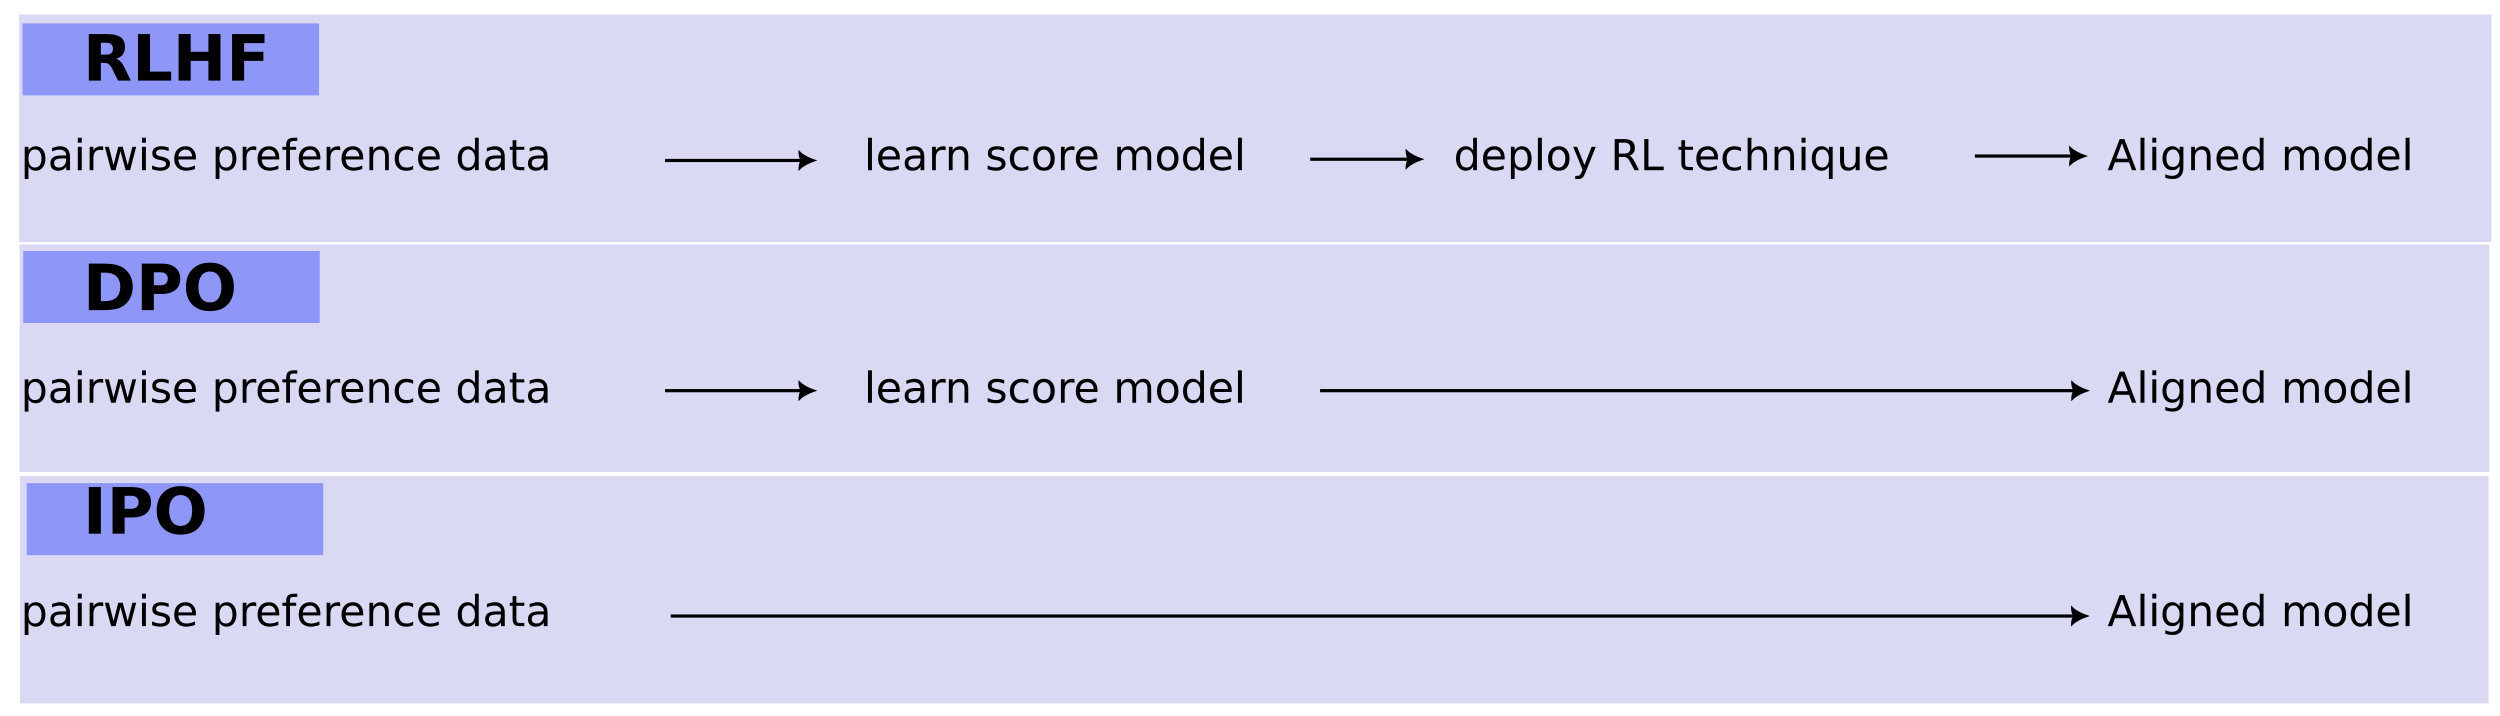
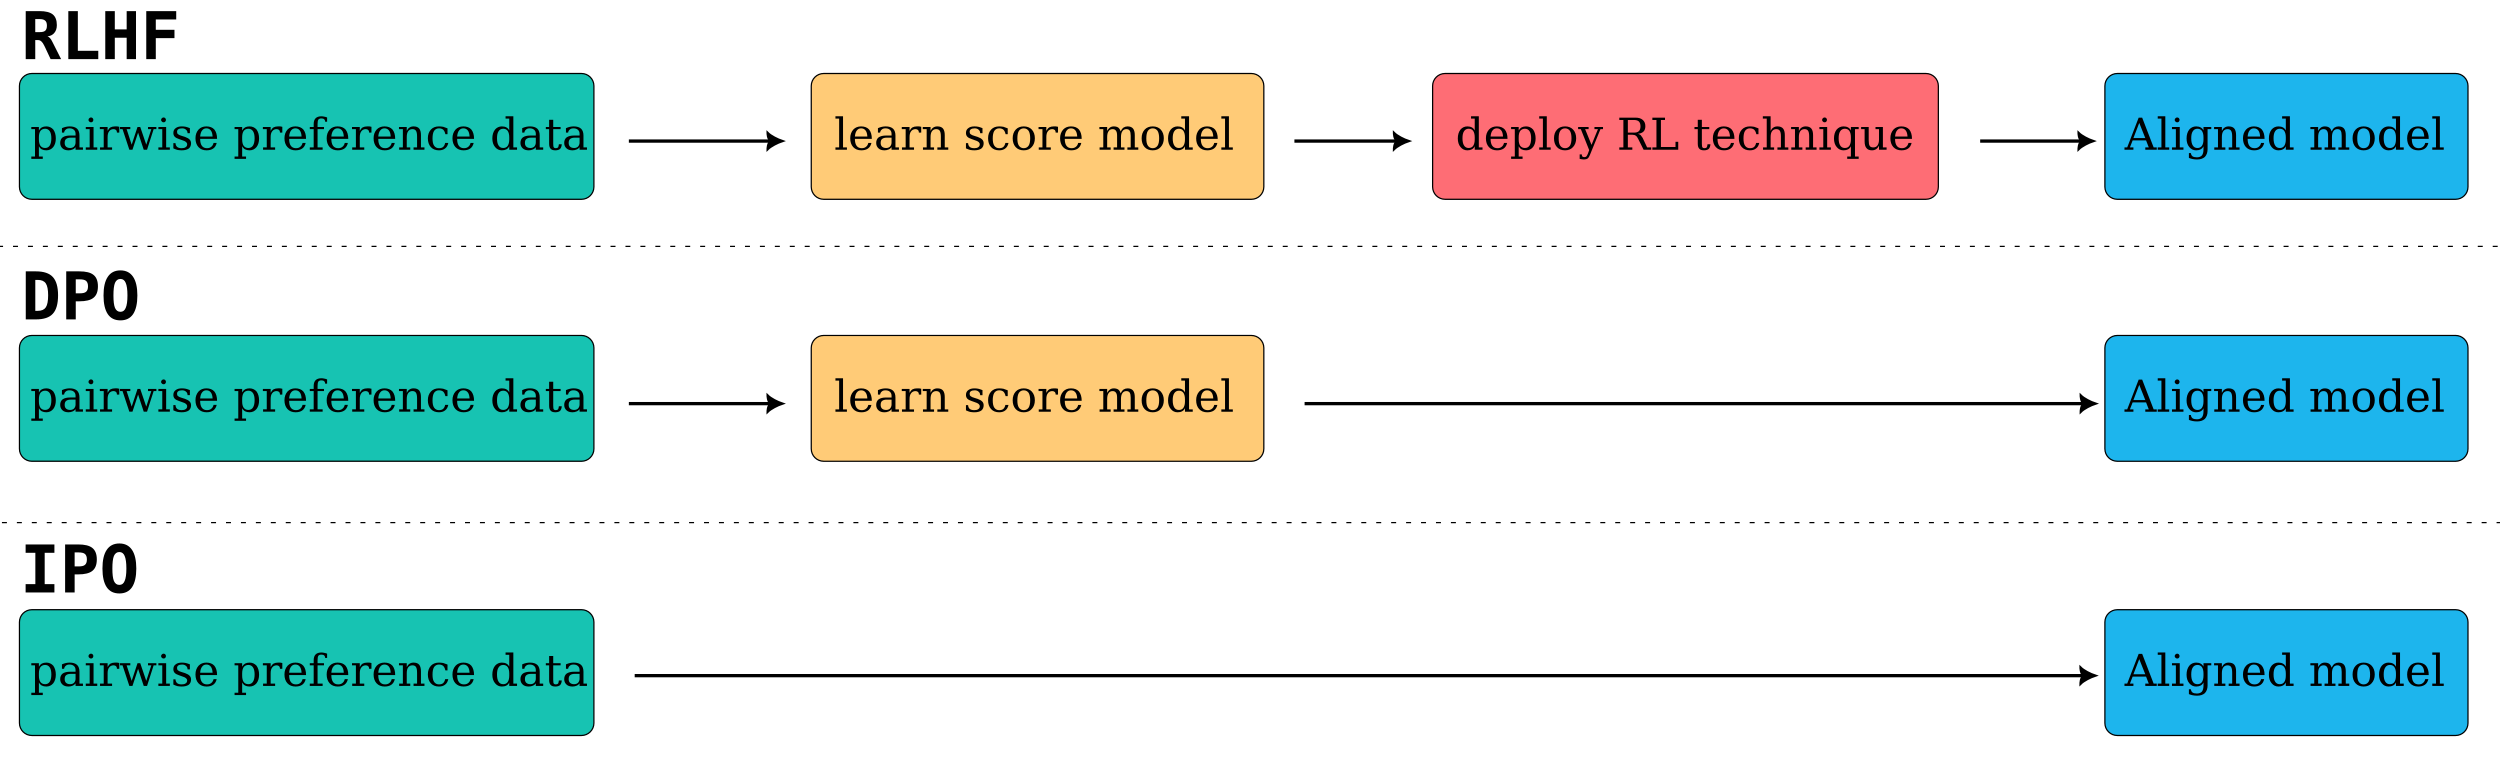
- <svg xmlns="http://www.w3.org/2000/svg" width="207.198mm" height="59.274mm" viewBox="0 0 207.198 59.274" version="1.1" id="svg1">
+ <svg xmlns="http://www.w3.org/2000/svg" width="200.831mm" height="61.032mm" viewBox="0 0 200.831 61.032" version="1.1" id="svg1">
  <defs id="defs1">
    <marker style="overflow:visible" id="ArrowTriangleStylized" refX="0" refY="0" orient="auto-start-reverse" markerWidth="1" markerHeight="1" viewBox="0 0 1 1" preserveAspectRatio="xMidYMid">
      <path transform="scale(0.5)" style="fill:context-stroke;fill-rule:evenodd;stroke:context-stroke;stroke-width:1pt" d="m 6,0 c -3,1 -7,3 -9,5 0,0 0,-4 2,-5 -2,-1 -2,-5 -2,-5 2,2 6,4 9,5 z" id="path4" />
    </marker>
    <marker style="overflow:visible" id="ArrowTriangleStylized-5" refX="0" refY="0" orient="auto-start-reverse" markerWidth="1" markerHeight="1" viewBox="0 0 1 1" preserveAspectRatio="xMidYMid">
      <path transform="scale(0.5)" style="fill:context-stroke;fill-rule:evenodd;stroke:context-stroke;stroke-width:1pt" d="m 6,0 c -3,1 -7,3 -9,5 0,0 0,-4 2,-5 -2,-1 -2,-5 -2,-5 2,2 6,4 9,5 z" id="path4-4" />
    </marker>
    <marker style="overflow:visible" id="ArrowTriangleStylized-5-0" refX="0" refY="0" orient="auto-start-reverse" markerWidth="1" markerHeight="1" viewBox="0 0 1 1" preserveAspectRatio="xMidYMid">
      <path transform="scale(0.5)" style="fill:context-stroke;fill-rule:evenodd;stroke:context-stroke;stroke-width:1pt" d="m 6,0 c -3,1 -7,3 -9,5 0,0 0,-4 2,-5 -2,-1 -2,-5 -2,-5 2,2 6,4 9,5 z" id="path4-4-7" />
    </marker>
    <marker style="overflow:visible" id="ArrowTriangleStylized-4" refX="0" refY="0" orient="auto-start-reverse" markerWidth="1" markerHeight="1" viewBox="0 0 1 1" preserveAspectRatio="xMidYMid">
      <path transform="scale(0.5)" style="fill:context-stroke;fill-rule:evenodd;stroke:context-stroke;stroke-width:1pt" d="m 6,0 c -3,1 -7,3 -9,5 0,0 0,-4 2,-5 -2,-1 -2,-5 -2,-5 2,2 6,4 9,5 z" id="path4-3" />
    </marker>
    <marker style="overflow:visible" id="ArrowTriangleStylized-4-6" refX="0" refY="0" orient="auto-start-reverse" markerWidth="1" markerHeight="1" viewBox="0 0 1 1" preserveAspectRatio="xMidYMid">
      <path transform="scale(0.5)" style="fill:context-stroke;fill-rule:evenodd;stroke:context-stroke;stroke-width:1pt" d="m 6,0 c -3,1 -7,3 -9,5 0,0 0,-4 2,-5 -2,-1 -2,-5 -2,-5 2,2 6,4 9,5 z" id="path4-3-8" />
    </marker>
    <marker style="overflow:visible" id="ArrowTriangleStylized-4-4" refX="0" refY="0" orient="auto-start-reverse" markerWidth="1" markerHeight="1" viewBox="0 0 1 1" preserveAspectRatio="xMidYMid">
      <path transform="scale(0.5)" style="fill:context-stroke;fill-rule:evenodd;stroke:context-stroke;stroke-width:1pt" d="m 6,0 c -3,1 -7,3 -9,5 0,0 0,-4 2,-5 -2,-1 -2,-5 -2,-5 2,2 6,4 9,5 z" id="path4-3-9" />
    </marker>
+     <filter style="color-interpolation-filters:sRGB" id="filter46" x="-0.091" y="-1.496" width="1.277" height="3.567">
+       <feFlood result="flood" in="SourceGraphic" flood-opacity="1" flood-color="rgb(0,0,0)" id="feFlood45" />
+       <feGaussianBlur result="blur" in="SourceGraphic" stdDeviation="7.5" id="feGaussianBlur45" />
+       <feOffset result="offset" in="blur" dx="18" dy="-9" id="feOffset45" />
+       <feComposite result="comp1" operator="in" in="flood" in2="offset" id="feComposite45" />
+       <feComposite result="fbSourceGraphic" operator="over" in="SourceGraphic" in2="comp1" id="feComposite46" />
+       <feColorMatrix result="fbSourceGraphicAlpha" in="fbSourceGraphic" values="0 0 0 -1 0 0 0 0 -1 0 0 0 0 -1 0 0 0 0 1 0" id="feColorMatrix72" />
+       <feFlood id="feFlood72" result="flood" in="fbSourceGraphic" flood-opacity="1" flood-color="rgb(0,0,0)" />
+       <feGaussianBlur id="feGaussianBlur72" result="blur" in="fbSourceGraphic" stdDeviation="0" />
+       <feOffset id="feOffset72" result="offset" in="blur" dx="0.833" dy="1.313" />
+       <feComposite id="feComposite72" result="comp1" operator="in" in="flood" in2="offset" />
+       <feComposite id="feComposite73" result="comp2" operator="over" in="fbSourceGraphic" in2="comp1" />
+     </filter>
+     <filter style="color-interpolation-filters:sRGB" id="filter91" x="-0.01" y="-0.11" width="1.025" height="1.289">
+       <feFlood result="flood" in="SourceGraphic" flood-opacity="1" flood-color="rgb(0,0,0)" id="feFlood90" />
+       <feGaussianBlur result="blur" in="SourceGraphic" stdDeviation="0.8" id="feGaussianBlur90" />
+       <feOffset result="offset" in="blur" dx="0.833" dy="1.313" id="feOffset90" />
+       <feComposite result="comp1" operator="in" in="flood" in2="offset" id="feComposite90" />
+       <feComposite result="comp2" operator="over" in="SourceGraphic" in2="comp1" id="feComposite91" />
+     </filter>
+     <filter style="color-interpolation-filters:sRGB" id="filter91-9" x="-0.01" y="-0.11" width="1.025" height="1.289">
+       <feFlood result="flood" in="SourceGraphic" flood-opacity="1" flood-color="rgb(0,0,0)" id="feFlood90-6" />
+       <feGaussianBlur result="blur" in="SourceGraphic" stdDeviation="0.8" id="feGaussianBlur90-3" />
+       <feOffset result="offset" in="blur" dx="0.833" dy="1.313" id="feOffset90-8" />
+       <feComposite result="comp1" operator="in" in="flood" in2="offset" id="feComposite90-5" />
+       <feComposite result="comp2" operator="over" in="SourceGraphic" in2="comp1" id="feComposite91-6" />
+     </filter>
+     <filter style="color-interpolation-filters:sRGB" id="filter91-8" x="-0.01" y="-0.11" width="1.025" height="1.289">
+       <feFlood result="flood" in="SourceGraphic" flood-opacity="1" flood-color="rgb(0,0,0)" id="feFlood90-4" />
+       <feGaussianBlur result="blur" in="SourceGraphic" stdDeviation="0.8" id="feGaussianBlur90-8" />
+       <feOffset result="offset" in="blur" dx="0.833" dy="1.313" id="feOffset90-1" />
+       <feComposite result="comp1" operator="in" in="flood" in2="offset" id="feComposite90-0" />
+       <feComposite result="comp2" operator="over" in="SourceGraphic" in2="comp1" id="feComposite91-3" />
+     </filter>
  </defs>
-   <g id="layer1" transform="translate(-1.523783,-106.6533)">
-     <rect style="fill:#0000b4;fill-opacity:0.15;stroke:none;stroke-width:0.2;stroke-linecap:round;stroke-miterlimit:1;stroke-dasharray:none;stroke-opacity:1" id="rect6-1-2" width="204.597" height="18.857" x="3.174" y="146.1" />
-     <rect style="fill:#0000b4;fill-opacity:0.15;stroke:none;stroke-width:0.2;stroke-linecap:round;stroke-miterlimit:1;stroke-dasharray:none;stroke-opacity:1" id="rect6-1" width="204.688" height="18.857" x="3.146" y="126.917" />
-     <rect style="fill:#0000b4;fill-opacity:0.15;stroke:none;stroke-width:0.2;stroke-linecap:round;stroke-miterlimit:1;stroke-dasharray:none;stroke-opacity:1" id="rect6" width="204.909" height="18.857" x="3.109" y="107.854" />
-     <rect style="fill:#0019ff;fill-opacity:0.344;stroke:none;stroke-width:0.2;stroke-linecap:round;stroke-miterlimit:1;stroke-dasharray:none;stroke-opacity:1" id="rect7" width="24.576" height="5.967" x="3.39" y="108.591" />
-     <rect style="fill:#0019ff;fill-opacity:0.344;stroke:none;stroke-width:0.2;stroke-linecap:round;stroke-miterlimit:1;stroke-dasharray:none;stroke-opacity:1" id="rect7-0" width="24.576" height="5.967" x="3.446" y="127.458" />
-     <rect style="fill:#0019ff;fill-opacity:0.344;stroke:none;stroke-width:0.2;stroke-linecap:round;stroke-miterlimit:1;stroke-dasharray:none;stroke-opacity:1" id="rect7-0-9" width="24.576" height="5.967" x="3.74" y="146.694" />
-     <text xml:space="preserve" style="font-size:5.292px;line-height:1.25;font-family:'DejaVu Sans';-inkscape-font-specification:'DejaVu Sans';stroke-width:0.265" x="8.4" y="113.339" id="text1">
-       <tspan style="font-weight:bold;font-size:5.292px;stroke-width:0.265" x="8.4" y="113.339" id="tspan2">RLHF</tspan>
+   <g id="layer1" transform="translate(-1.894642,-106.6075)">
+     <text xml:space="preserve" style="font-size:5.292px;line-height:1.25;font-family:'DejaVu Sans';-inkscape-font-specification:'DejaVu Sans';stroke-width:0.265" x="3.617" y="111.36" id="text1">
+       <tspan style="font-style:normal;font-variant:normal;font-weight:bold;font-stretch:normal;font-size:5.292px;font-family:'DejaVu Sans Mono';-inkscape-font-specification:'DejaVu Sans Mono Bold';stroke-width:0.265" x="3.617" y="111.36" id="tspan2">RLHF</tspan>
    </text>
-     <text xml:space="preserve" style="font-size:5.292px;line-height:1.25;font-family:'DejaVu Sans';-inkscape-font-specification:'DejaVu Sans';stroke-width:0.265" x="8.4" y="132.356" id="text1-9">
-       <tspan style="font-weight:bold;font-size:5.292px;stroke-width:0.265" x="8.4" y="132.356" id="tspan2-1">DPO</tspan>
+     <text xml:space="preserve" style="font-size:5.292px;line-height:1.25;font-family:'DejaVu Sans';-inkscape-font-specification:'DejaVu Sans';stroke-width:0.265" x="3.606" y="132.268" id="text1-9">
+       <tspan style="font-style:normal;font-variant:normal;font-weight:bold;font-stretch:normal;font-size:5.292px;font-family:'DejaVu Sans Mono';-inkscape-font-specification:'DejaVu Sans Mono Bold';stroke-width:0.265" x="3.606" y="132.268" id="tspan2-1">DPO</tspan>
    </text>
-     <text xml:space="preserve" style="font-size:3.528px;line-height:1.25;font-family:'DejaVu Sans';-inkscape-font-specification:'DejaVu Sans';stroke-width:0.265" x="73.133" y="120.754" id="text3">
-       <tspan id="tspan3" style="font-size:3.528px;stroke-width:0.265" x="73.133" y="120.754">learn score model  </tspan>
+     <g id="g25" transform="translate(0,-2.116667)">
+       <rect style="fill:#ffcb77;fill-opacity:1;stroke:#000000;stroke-width:0.1;stroke-linecap:round;stroke-miterlimit:1;stroke-dasharray:none" id="rect25-6" width="36.356" height="10.105" x="67.065" y="114.629" rx="1" ry="1" />
+     </g>
+     <rect style="fill:#fe6d75;fill-opacity:1;stroke:#000000;stroke-width:0.1;stroke-linecap:round;stroke-miterlimit:1;stroke-dasharray:none" id="rect25-6-9" width="40.627" height="10.105" x="116.98" y="112.512" rx="1" ry="1" />
+     <text xml:space="preserve" style="font-size:3.528px;line-height:1.25;font-family:'DejaVu Sans';-inkscape-font-specification:'DejaVu Sans';stroke-width:0.265" x="68.899" y="118.637" id="text3">
+       <tspan id="tspan3" style="font-style:normal;font-variant:normal;font-weight:normal;font-stretch:normal;font-size:3.528px;font-family:'DejaVu Math TeX Gyre';-inkscape-font-specification:'DejaVu Math TeX Gyre';stroke-width:0.265" x="68.899" y="118.637">learn score model  </tspan>
    </text>
-     <text xml:space="preserve" style="font-size:3.528px;line-height:1.25;font-family:'DejaVu Sans';-inkscape-font-specification:'DejaVu Sans';stroke-width:0.265" x="3.241" y="120.754" id="text3-0">
-       <tspan id="tspan3-361" style="font-size:3.528px;stroke-width:0.265" x="3.241" y="120.754">pairwise preference data</tspan>
+     <g id="g25-0" transform="translate(0,18.92747)">
+       <rect style="fill:#ffcb77;fill-opacity:1;stroke:#000000;stroke-width:0.1;stroke-linecap:round;stroke-miterlimit:1;stroke-dasharray:none" id="rect25-6-2" width="36.356" height="10.105" x="67.065" y="114.629" rx="1" ry="1" />
+       <text xml:space="preserve" style="font-size:3.528px;line-height:1.25;font-family:'DejaVu Sans';-inkscape-font-specification:'DejaVu Sans';stroke-width:0.265" x="68.899" y="120.754" id="text3-3">
+         <tspan id="tspan3-7" style="font-style:normal;font-variant:normal;font-weight:normal;font-stretch:normal;font-size:3.528px;font-family:'DejaVu Math TeX Gyre';-inkscape-font-specification:'DejaVu Math TeX Gyre';stroke-width:0.265" x="68.899" y="120.754">learn score model  </tspan>
+       </text>
+     </g>
+     <rect style="fill:#17c3b2;fill-opacity:1;stroke:#000000;stroke-width:0.1;stroke-linecap:round;stroke-miterlimit:1;stroke-dasharray:none" id="rect25" width="46.148" height="10.105" x="3.457" y="112.512" rx="1" ry="1" />
+     <text xml:space="preserve" style="font-size:3.528px;line-height:1.25;font-family:'DejaVu Sans';-inkscape-font-specification:'DejaVu Sans';stroke-width:0.265" x="4.3" y="118.637" id="text3-0">
+       <tspan id="tspan3-361" style="font-style:normal;font-variant:normal;font-weight:normal;font-stretch:normal;font-size:3.528px;font-family:'DejaVu Math TeX Gyre';-inkscape-font-specification:'DejaVu Math TeX Gyre';stroke-width:0.265" x="4.3" y="118.637">pairwise preference data</tspan>
    </text>
-     <text xml:space="preserve" style="font-size:3.528px;line-height:1.25;font-family:'DejaVu Sans';-inkscape-font-specification:'DejaVu Sans';stroke-width:0.265" x="3.241" y="140.034" id="text3-0-2">
-       <tspan id="tspan3-361-0" style="font-size:3.528px;stroke-width:0.265" x="3.241" y="140.034">pairwise preference data</tspan>
+     <rect style="fill:#17c3b2;fill-opacity:1;stroke:#000000;stroke-width:0.1;stroke-linecap:round;stroke-miterlimit:1;stroke-dasharray:none" id="rect25-3" width="46.148" height="10.105" x="3.457" y="133.556" rx="1" ry="1" />
+     <text xml:space="preserve" style="font-size:3.528px;line-height:1.25;font-family:'DejaVu Sans';-inkscape-font-specification:'DejaVu Sans';stroke-width:0.265" x="4.3" y="139.681" id="text3-0-5">
+       <tspan id="tspan3-361-6" style="font-style:normal;font-variant:normal;font-weight:normal;font-stretch:normal;font-size:3.528px;font-family:'DejaVu Math TeX Gyre';-inkscape-font-specification:'DejaVu Math TeX Gyre';stroke-width:0.265" x="4.3" y="139.681">pairwise preference data</tspan>
    </text>
-     <text xml:space="preserve" style="font-size:3.528px;line-height:1.25;font-family:'DejaVu Sans';-inkscape-font-specification:'DejaVu Sans';stroke-width:0.265" x="3.241" y="158.548" id="text3-0-2-5">
-       <tspan id="tspan3-361-0-4" style="font-size:3.528px;stroke-width:0.265" x="3.241" y="158.548">pairwise preference data</tspan>
+     <rect style="fill:#17c3b2;fill-opacity:1;stroke:#000000;stroke-width:0.1;stroke-linecap:round;stroke-miterlimit:1;stroke-dasharray:none" id="rect25-7" width="46.148" height="10.105" x="3.457" y="155.586" rx="1" ry="1" />
+     <text xml:space="preserve" style="font-size:3.528px;line-height:1.25;font-family:'DejaVu Sans';-inkscape-font-specification:'DejaVu Sans';stroke-width:0.265" x="4.3" y="161.711" id="text3-0-0">
+       <tspan id="tspan3-361-9" style="font-style:normal;font-variant:normal;font-weight:normal;font-stretch:normal;font-size:3.528px;font-family:'DejaVu Math TeX Gyre';-inkscape-font-specification:'DejaVu Math TeX Gyre';stroke-width:0.265" x="4.3" y="161.711">pairwise preference data</tspan>
    </text>
-     <text xml:space="preserve" style="font-size:3.528px;line-height:1.25;font-family:'DejaVu Sans';-inkscape-font-specification:'DejaVu Sans';stroke-width:0.265" x="73.133" y="140.034" id="text3-9">
-       <tspan id="tspan3-36" style="font-size:3.528px;stroke-width:0.265" x="73.133" y="140.034">learn score model  </tspan>
+     <text xml:space="preserve" style="font-size:5.292px;line-height:1.25;font-family:'DejaVu Sans';-inkscape-font-specification:'DejaVu Sans';stroke-width:0.265" x="3.516" y="154.203" id="text1-9-6">
+       <tspan style="font-style:normal;font-variant:normal;font-weight:bold;font-stretch:normal;font-size:5.292px;font-family:'DejaVu Sans Mono';-inkscape-font-specification:'DejaVu Sans Mono Bold';stroke-width:0.265" x="3.516" y="154.203" id="tspan2-1-1">IPO</tspan>
    </text>
-     <text xml:space="preserve" style="font-size:5.292px;line-height:1.25;font-family:'DejaVu Sans';-inkscape-font-specification:'DejaVu Sans';stroke-width:0.265" x="8.4" y="150.883" id="text1-9-6">
-       <tspan style="font-weight:bold;font-size:5.292px;stroke-width:0.265" x="8.4" y="150.883" id="tspan2-1-1">IPO</tspan>
+     <text xml:space="preserve" style="font-size:3.528px;line-height:1.25;font-family:'DejaVu Sans';-inkscape-font-specification:'DejaVu Sans';stroke-width:0.265" x="118.832" y="118.637" id="text3-5">
+       <tspan id="tspan3-3" style="font-style:normal;font-variant:normal;font-weight:normal;font-stretch:normal;font-size:3.528px;font-family:'DejaVu Math TeX Gyre';-inkscape-font-specification:'DejaVu Math TeX Gyre';stroke-width:0.265" x="118.832" y="118.637">deploy RL technique</tspan>
    </text>
-     <text xml:space="preserve" style="font-size:3.528px;line-height:1.25;font-family:'DejaVu Sans';-inkscape-font-specification:'DejaVu Sans';stroke-width:0.265" x="122.007" y="120.754" id="text3-5">
-       <tspan id="tspan3-3" style="font-size:3.528px;stroke-width:0.265" x="122.007" y="120.754">deploy RL technique</tspan>
-     </text>
-     <text xml:space="preserve" style="font-size:3.528px;line-height:1.25;font-family:'DejaVu Sans';-inkscape-font-specification:'DejaVu Sans';stroke-width:0.265" x="176.182" y="120.754" id="text3-5-2">
-       <tspan id="tspan3-3-3" style="font-size:3.528px;stroke-width:0.265" x="176.182" y="120.754">Aligned model</tspan>
-     </text>
-     <text xml:space="preserve" style="font-size:3.528px;line-height:1.25;font-family:'DejaVu Sans';-inkscape-font-specification:'DejaVu Sans';stroke-width:0.265" x="176.182" y="140.034" id="text3-5-2-2">
-       <tspan id="tspan3-3-3-2" style="font-size:3.528px;stroke-width:0.265" x="176.182" y="140.034">Aligned model</tspan>
-     </text>
-     <text xml:space="preserve" style="font-size:3.528px;line-height:1.25;font-family:'DejaVu Sans';-inkscape-font-specification:'DejaVu Sans';stroke-width:0.265" x="176.182" y="158.548" id="text3-5-2-2-3">
-       <tspan id="tspan3-3-3-2-6" style="font-size:3.528px;stroke-width:0.265" x="176.182" y="158.548">Aligned model</tspan>
-     </text>
-     <path style="fill:none;stroke:#000000;stroke-width:0.265;stroke-linecap:butt;stroke-linejoin:miter;stroke-dasharray:none;stroke-opacity:1;marker-end:url(#ArrowTriangleStylized)" d="M 56.645,119.953 H 68.186" id="path5" />
-     <path style="fill:none;stroke:#000000;stroke-width:0.265;stroke-linecap:butt;stroke-linejoin:miter;stroke-dasharray:none;stroke-opacity:1;marker-end:url(#ArrowTriangleStylized-4)" d="M 56.645,139.032 H 68.186" id="path5-49" />
-     <path style="fill:none;stroke:#000000;stroke-width:0.265;stroke-linecap:butt;stroke-linejoin:miter;stroke-dasharray:none;stroke-opacity:1;marker-end:url(#ArrowTriangleStylized-4-4)" d="M 57.114,157.709 H 173.654" id="path5-49-0" />
-     <path style="fill:none;stroke:#000000;stroke-width:0.265;stroke-linecap:butt;stroke-linejoin:miter;stroke-dasharray:none;stroke-opacity:1;marker-end:url(#ArrowTriangleStylized-4-6)" d="m 110.929,139.032 h 62.743" id="path5-49-2" />
-     <path style="fill:none;stroke:#000000;stroke-width:0.265;stroke-linecap:butt;stroke-linejoin:miter;stroke-dasharray:none;stroke-opacity:1;marker-end:url(#ArrowTriangleStylized-5)" d="m 110.112,119.851 h 8.392" id="path5-4" />
-     <path style="fill:none;stroke:#000000;stroke-width:0.265;stroke-linecap:butt;stroke-linejoin:miter;stroke-dasharray:none;stroke-opacity:1;marker-end:url(#ArrowTriangleStylized-5-0)" d="m 165.199,119.586 h 8.299" id="path5-4-6" />
+     <g id="g26" transform="translate(0,-2.116667)">
+       <rect style="fill:#1db5ed;fill-opacity:1;stroke:#000000;stroke-width:0.1;stroke-linecap:round;stroke-miterlimit:1;stroke-dasharray:none" id="rect25-6-9-4" width="29.168" height="10.105" x="170.986" y="114.629" rx="1" ry="1" />
+       <text xml:space="preserve" style="font-size:3.528px;line-height:1.25;font-family:'DejaVu Sans';-inkscape-font-specification:'DejaVu Sans';stroke-width:0.265" x="172.574" y="120.754" id="text3-5-2">
+         <tspan id="tspan3-3-3" style="font-style:normal;font-variant:normal;font-weight:normal;font-stretch:normal;font-size:3.528px;font-family:'DejaVu Math TeX Gyre';-inkscape-font-specification:'DejaVu Math TeX Gyre';stroke-width:0.265" x="172.574" y="120.754">Aligned model</tspan>
+       </text>
+     </g>
+     <g id="g26-5" transform="translate(0,18.92747)">
+       <rect style="fill:#1db5ed;fill-opacity:1;stroke:#000000;stroke-width:0.1;stroke-linecap:round;stroke-miterlimit:1;stroke-dasharray:none" id="rect25-6-9-4-0" width="29.168" height="10.105" x="170.986" y="114.629" rx="1" ry="1" />
+       <text xml:space="preserve" style="font-size:3.528px;line-height:1.25;font-family:'DejaVu Sans';-inkscape-font-specification:'DejaVu Sans';stroke-width:0.265" x="172.574" y="120.754" id="text3-5-2-3">
+         <tspan id="tspan3-3-3-6" style="font-style:normal;font-variant:normal;font-weight:normal;font-stretch:normal;font-size:3.528px;font-family:'DejaVu Math TeX Gyre';-inkscape-font-specification:'DejaVu Math TeX Gyre';stroke-width:0.265" x="172.574" y="120.754">Aligned model</tspan>
+       </text>
+     </g>
+     <g id="g26-3" transform="translate(0,40.9576)">
+       <rect style="fill:#1db5ed;fill-opacity:1;stroke:#000000;stroke-width:0.1;stroke-linecap:round;stroke-miterlimit:1;stroke-dasharray:none" id="rect25-6-9-4-2" width="29.168" height="10.105" x="170.986" y="114.629" rx="1" ry="1" />
+       <text xml:space="preserve" style="font-size:3.528px;line-height:1.25;font-family:'DejaVu Sans';-inkscape-font-specification:'DejaVu Sans';stroke-width:0.265" x="172.574" y="120.754" id="text3-5-2-0">
+         <tspan id="tspan3-3-3-61" style="font-style:normal;font-variant:normal;font-weight:normal;font-stretch:normal;font-size:3.528px;font-family:'DejaVu Math TeX Gyre';-inkscape-font-specification:'DejaVu Math TeX Gyre';stroke-width:0.265" x="172.574" y="120.754">Aligned model</tspan>
+       </text>
+     </g>
+     <path style="fill:none;stroke:#000000;stroke-width:0.265;stroke-linecap:butt;stroke-linejoin:miter;stroke-dasharray:none;stroke-opacity:1;marker-end:url(#ArrowTriangleStylized)" d="M 52.412,117.94 H 63.953" id="path5" />
+     <path style="fill:none;stroke:#000000;stroke-width:0.265;stroke-linecap:butt;stroke-linejoin:miter;stroke-dasharray:none;stroke-opacity:1;marker-end:url(#ArrowTriangleStylized-4)" d="M 52.412,139.032 H 63.953" id="path5-49" />
+     <path style="fill:none;stroke:#000000;stroke-width:0.265;stroke-linecap:butt;stroke-linejoin:miter;stroke-dasharray:none;stroke-opacity:1;marker-end:url(#ArrowTriangleStylized-4-4)" d="M 52.881,160.884 H 169.421" id="path5-49-0" />
+     <path style="fill:none;stroke:#000000;stroke-width:0.265;stroke-linecap:butt;stroke-linejoin:miter;stroke-dasharray:none;stroke-opacity:1;marker-end:url(#ArrowTriangleStylized-4-6)" d="m 106.696,139.032 h 62.743" id="path5-49-2" />
+     <path style="fill:none;stroke:#000000;stroke-width:0.265;stroke-linecap:butt;stroke-linejoin:miter;stroke-dasharray:none;stroke-opacity:1;marker-end:url(#ArrowTriangleStylized-5)" d="m 105.878,117.94 h 8.392" id="path5-4" />
+     <path style="fill:none;stroke:#000000;stroke-width:0.265;stroke-linecap:butt;stroke-linejoin:miter;stroke-dasharray:none;stroke-opacity:1;marker-end:url(#ArrowTriangleStylized-5-0)" d="m 160.966,117.94 h 8.299" id="path5-4-6" />
+     <path style="fill:none;stroke:#000000;stroke-width:0.1;stroke-linecap:butt;stroke-linejoin:miter;stroke-opacity:1;stroke-dasharray:0.4,0.8;stroke-dashoffset:0" d="M 0.54,126.4 H 204.092" id="path26" />
+     <path style="fill:none;stroke:#000000;stroke-width:0.1;stroke-linecap:butt;stroke-linejoin:miter;stroke-dasharray:0.4, 0.8;stroke-dashoffset:0;stroke-opacity:1" d="M 0.85,148.59 H 204.403" id="path26-7" />
  </g>
</svg>
